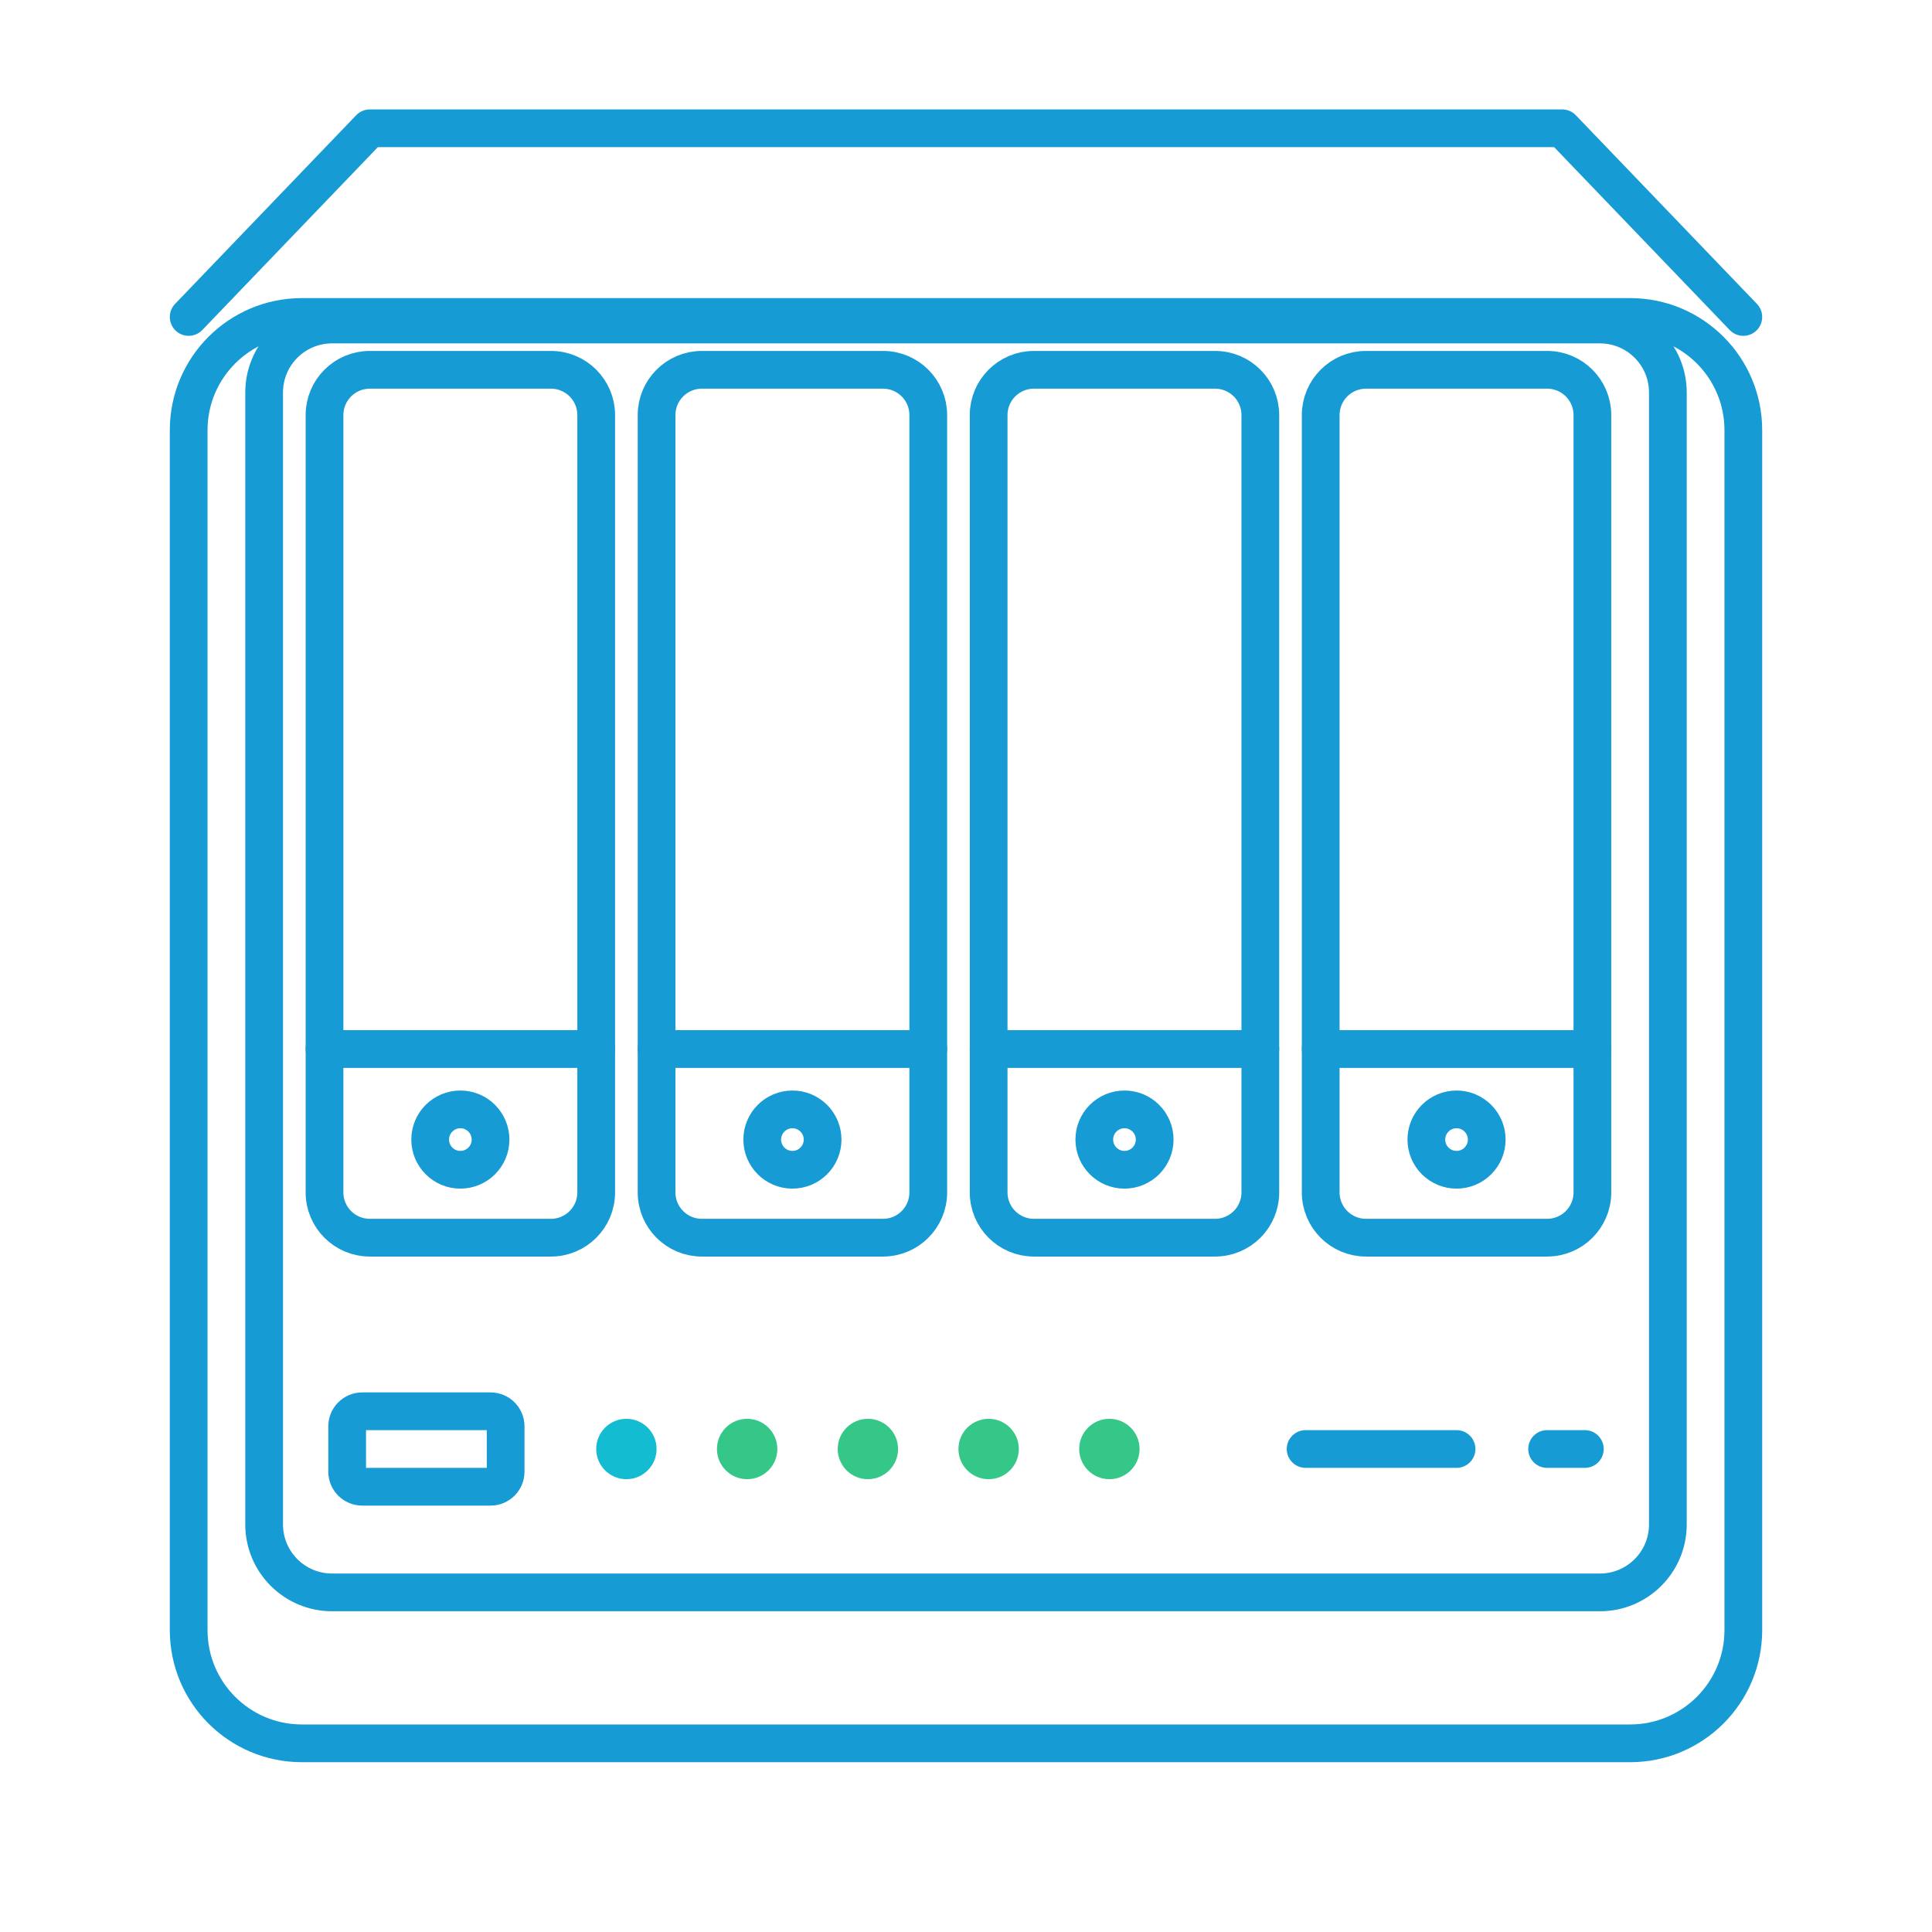
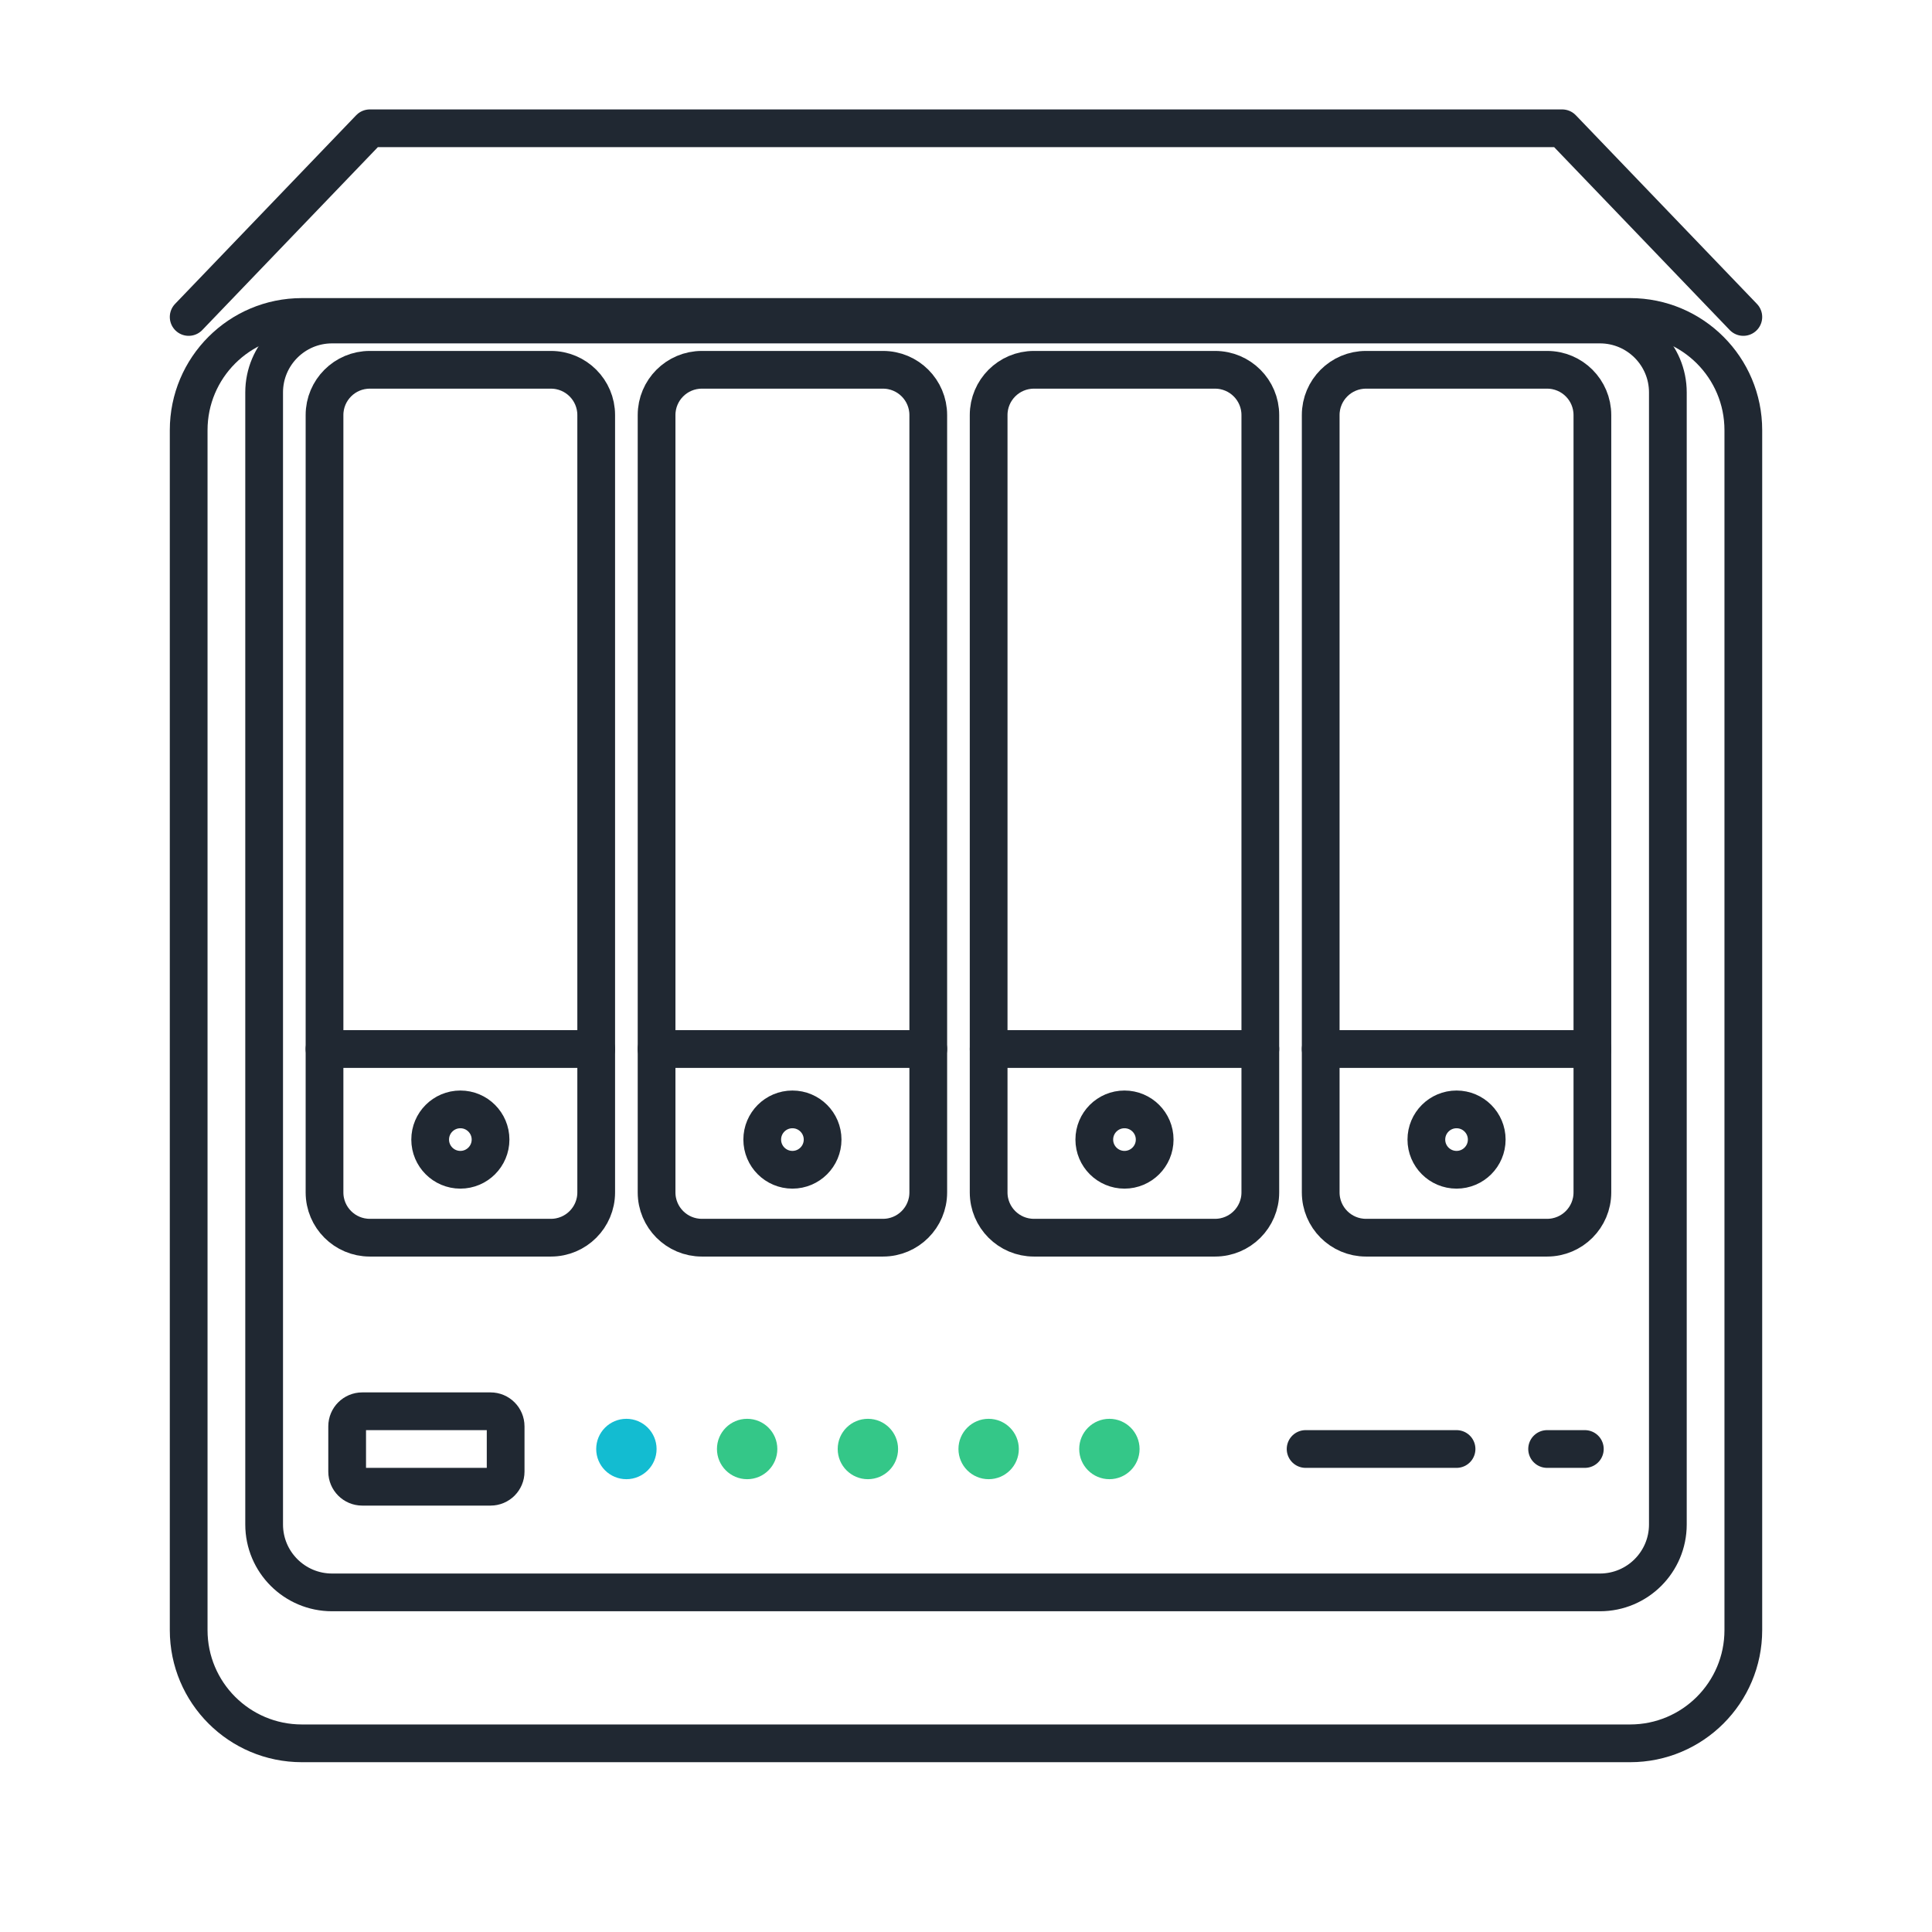
<svg xmlns="http://www.w3.org/2000/svg" width="512" height="512" viewBox="0 0 256 256" role="img" aria-label="UGREEN DXP4800 Pro front LEDs">
-   <g fill="none" stroke="#169BD5" stroke-width="5" stroke-linejoin="round" stroke-linecap="round">
+   <g fill="none" stroke="#202832" stroke-width="5" stroke-linejoin="round" stroke-linecap="round">
    <path d="M25 42L49 17h158l24 25" />
    <rect x="25" y="42" width="206" height="189" rx="15" />
    <rect x="35" y="43" width="186" height="168" rx="9" />
    <rect x="43" y="49" width="36" height="115" rx="6" />
    <path d="M43 139h36" />
    <circle cx="61" cy="151" r="4" />
    <rect x="87" y="49" width="36" height="115" rx="6" />
    <path d="M87 139h36" />
    <circle cx="105" cy="151" r="4" />
    <rect x="131" y="49" width="36" height="115" rx="6" />
    <path d="M131 139h36" />
    <circle cx="149" cy="151" r="4" />
    <rect x="175" y="49" width="36" height="115" rx="6" />
    <path d="M175 139h36" />
    <circle cx="193" cy="151" r="4" />
    <rect x="46" y="187" width="21" height="10" rx="2" />
    <path d="M173 192h20m12 0h5" />
  </g>
  <circle cx="83" cy="192" r="4" fill="#13BCD1" />
  <circle cx="99" cy="192" r="4" fill="#34C788" />
  <circle cx="115" cy="192" r="4" fill="#34C788" />
  <circle cx="131" cy="192" r="4" fill="#34C788" />
  <circle cx="147" cy="192" r="4" fill="#34C788" />
</svg>
